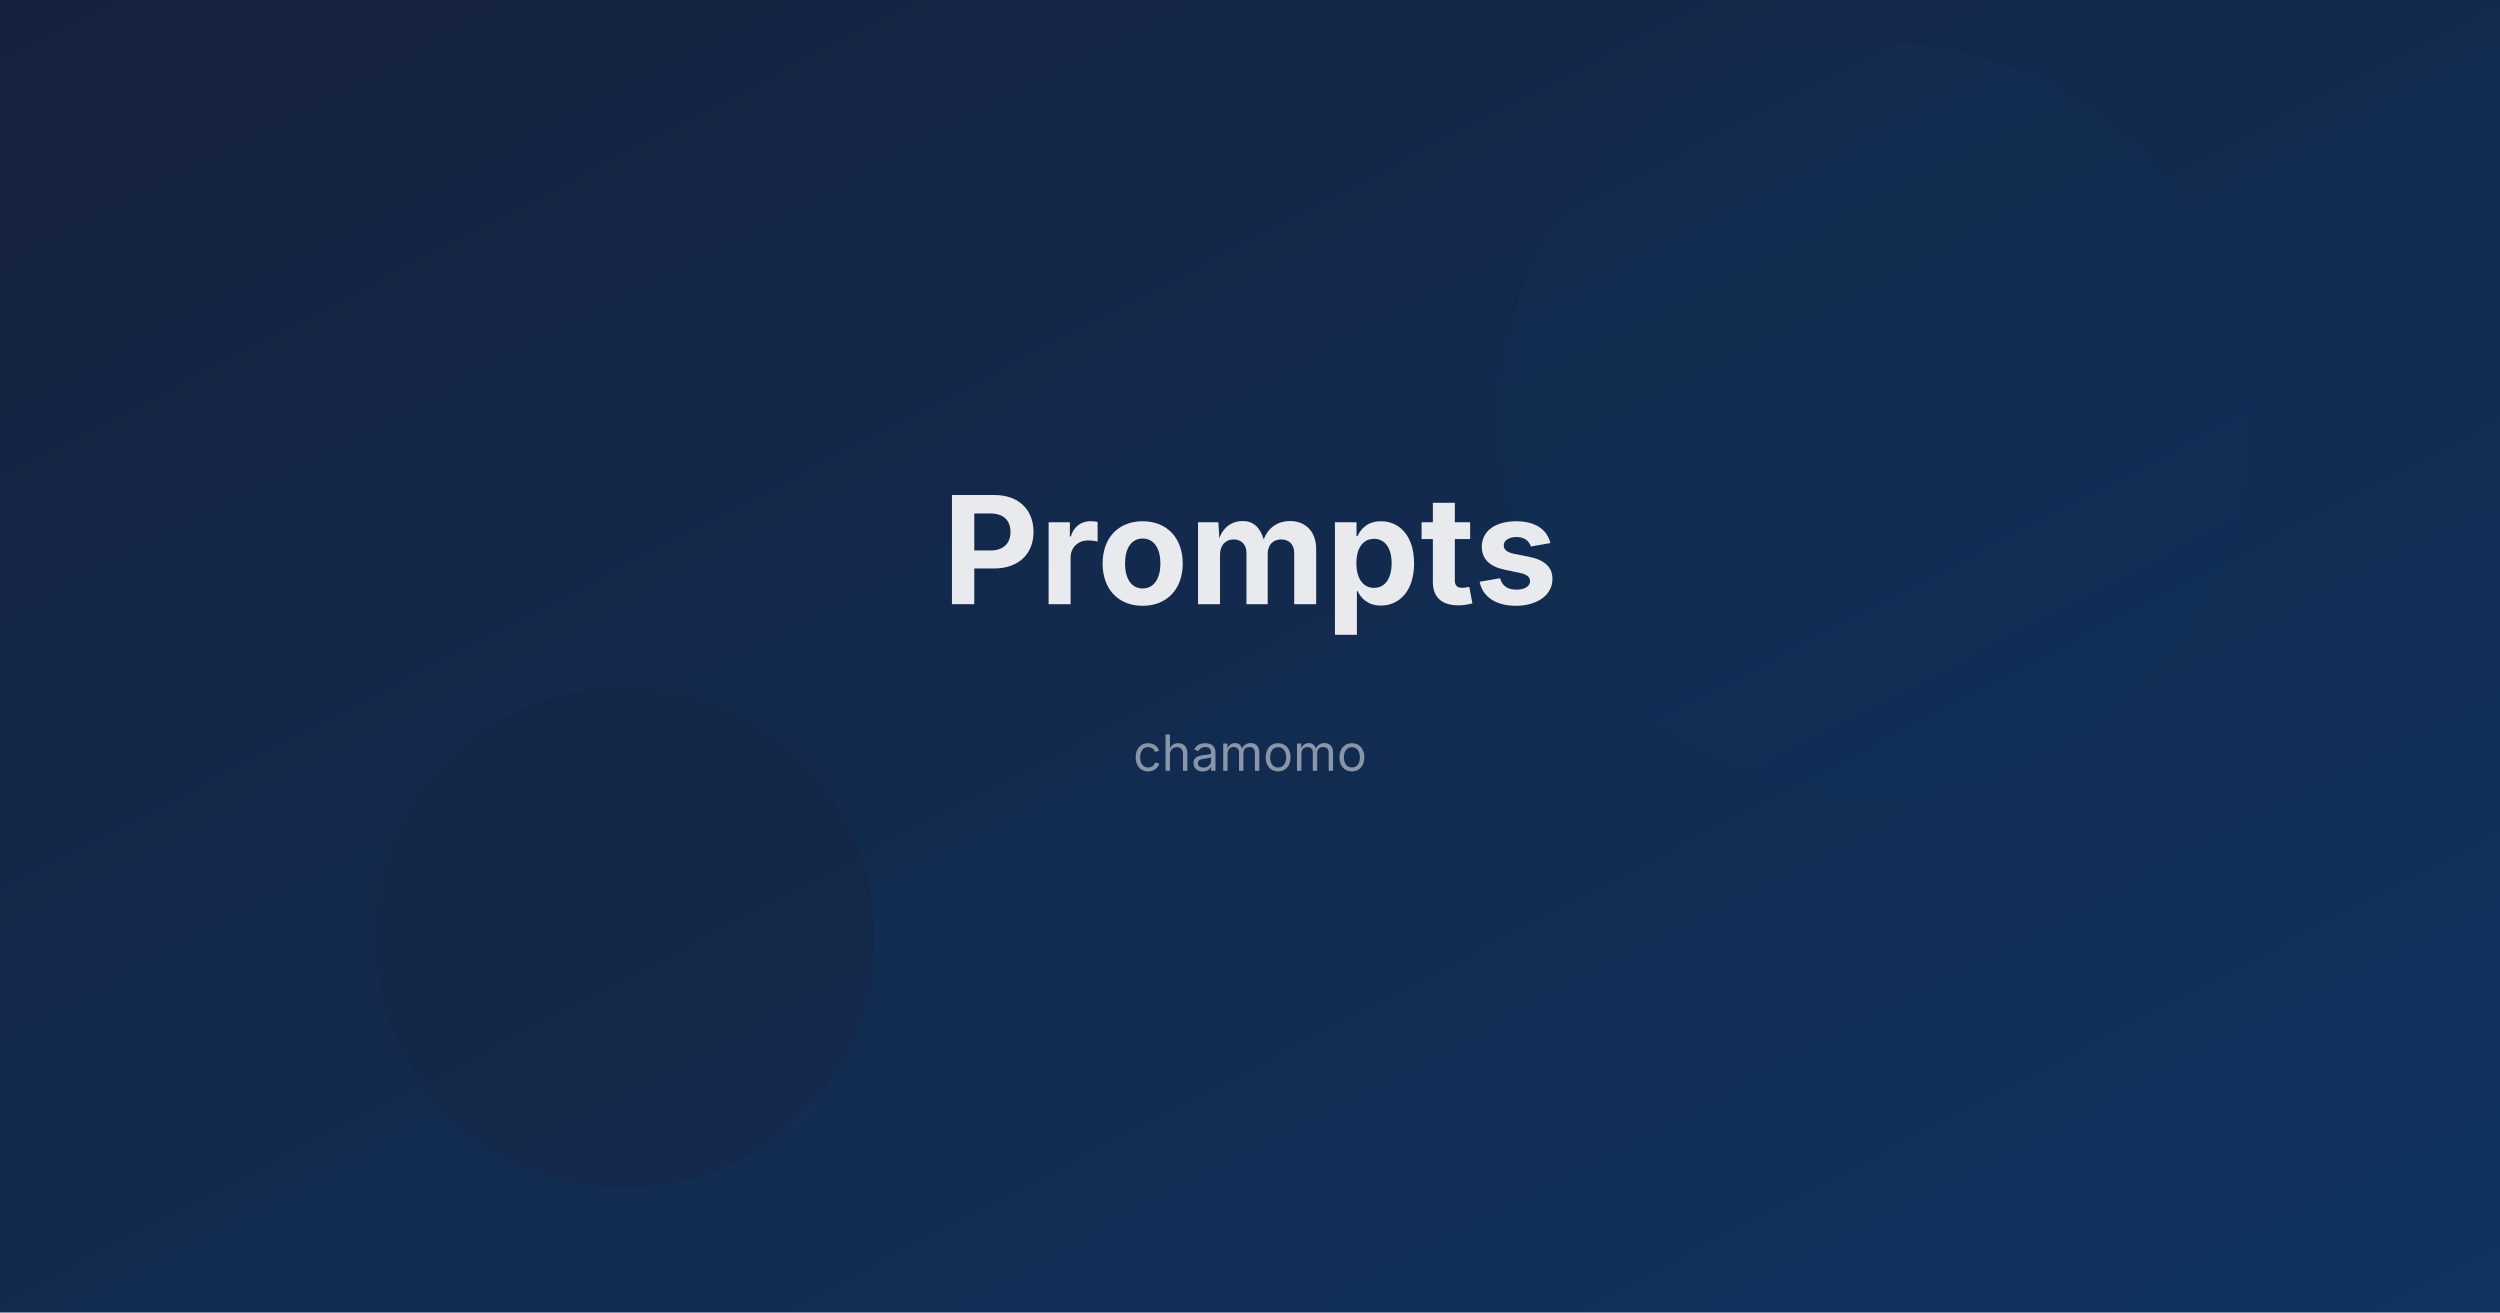
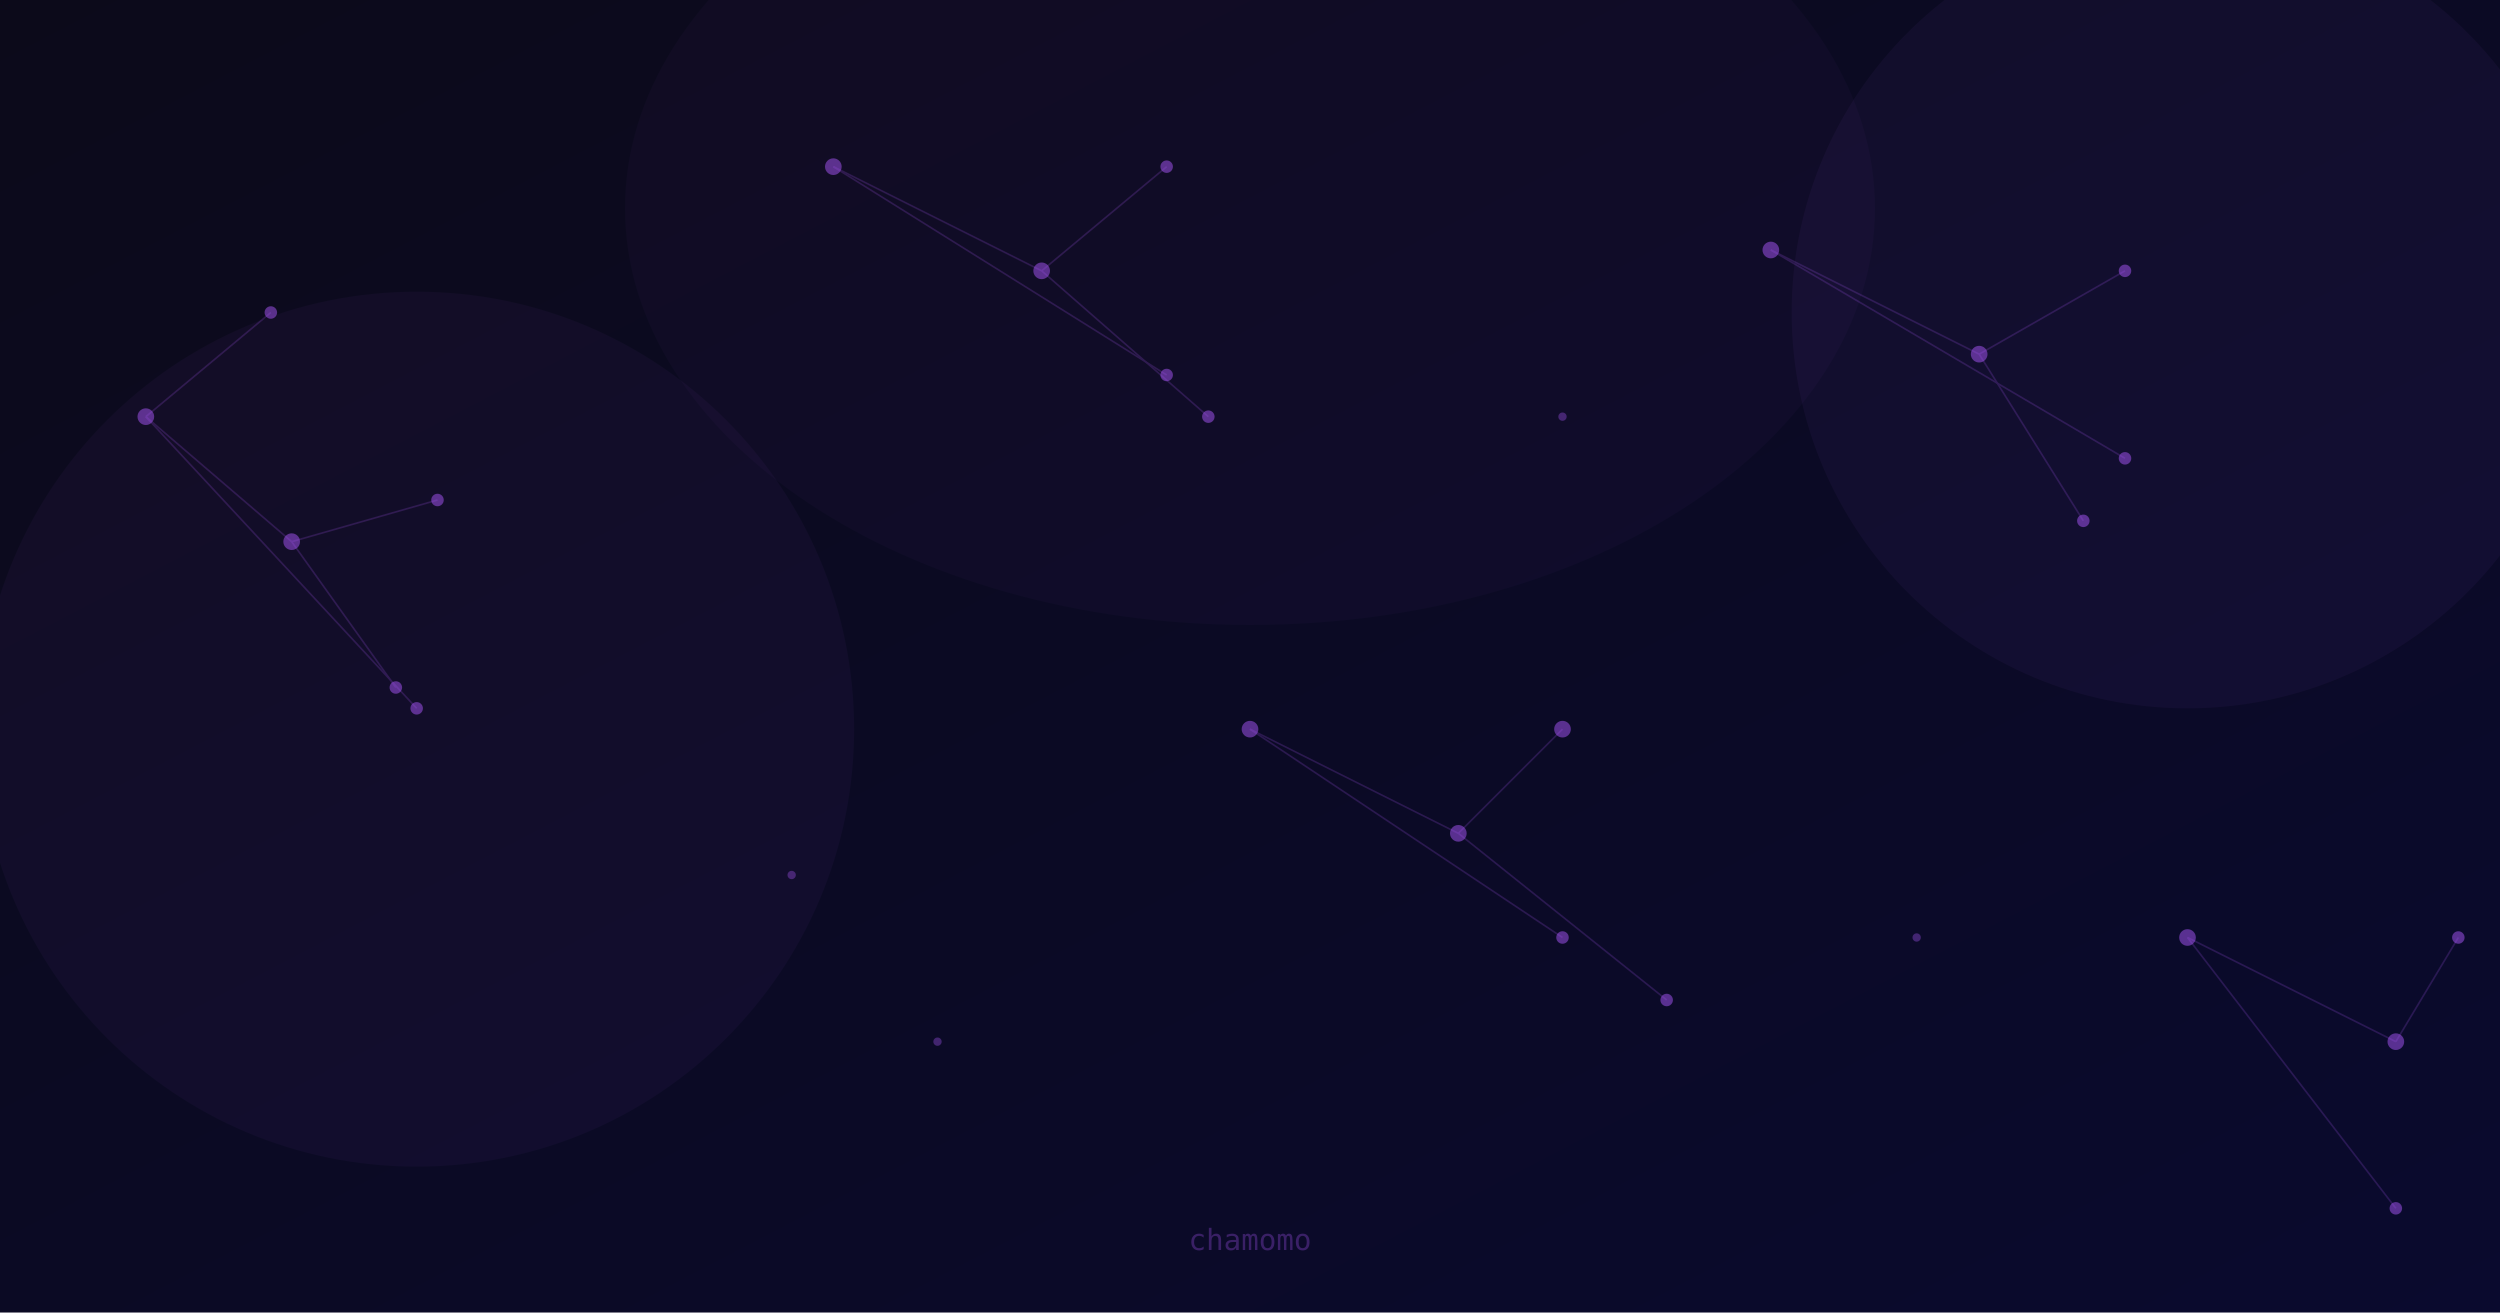
<svg xmlns="http://www.w3.org/2000/svg" width="1200" height="630" viewBox="0 0 1200 630">
  <defs>
-     <linearGradient id="bg" x1="0%" y1="0%" x2="100%" y2="100%">
-       <stop offset="0%" style="stop-color:#16213e;stop-opacity:1" />
-       <stop offset="100%" style="stop-color:#0f3460;stop-opacity:1" />
+     <linearGradient id="bgGrad" x1="0%" y1="0%" x2="100%" y2="100%">
+       <stop offset="0%" style="stop-color:#0c0a1a;stop-opacity:1" />
+       <stop offset="100%" style="stop-color:#0a0a2e;stop-opacity:1" />
    </linearGradient>
  </defs>
-   <rect width="1200" height="630" fill="url(#bg)" />
-   <circle cx="900" cy="200" r="180" fill="#0f3460" opacity="0.15" />
-   <circle cx="300" cy="450" r="120" fill="#16213e" opacity="0.3" />
-   <text x="600" y="290" font-family="system-ui,-apple-system,sans-serif" font-size="72" font-weight="700" fill="white" text-anchor="middle" opacity="0.9">Prompts</text>
-   <text x="600" y="370" font-family="system-ui,-apple-system,sans-serif" font-size="24" fill="white" text-anchor="middle" opacity="0.5">chamomo</text>
+   <rect width="1200" height="630" fill="url(#bgGrad)" />
+   <circle cx="200" cy="350" r="210" fill="#a855f7" opacity="0.04" />
+   <circle cx="1050" cy="150" r="190" fill="#a855f7" opacity="0.05" />
+   <ellipse cx="600" cy="100" rx="300" ry="200" fill="#a855f7" opacity="0.03" />
+   <g stroke="#a855f7" stroke-width="0.8" fill="none" opacity="0.2">
+     <line x1="70" y1="200" x2="140" y2="260" />
+     <line x1="70" y1="200" x2="130" y2="150" />
+     <line x1="140" y1="260" x2="210" y2="240" />
+     <line x1="140" y1="260" x2="190" y2="330" />
+     <line x1="70" y1="200" x2="200" y2="340" />
+     <line x1="400" y1="80" x2="500" y2="130" />
+     <line x1="500" y1="130" x2="560" y2="80" />
+     <line x1="400" y1="80" x2="560" y2="180" />
+     <line x1="500" y1="130" x2="580" y2="200" />
+     <line x1="600" y1="350" x2="700" y2="400" />
+     <line x1="700" y1="400" x2="750" y2="350" />
+     <line x1="600" y1="350" x2="750" y2="450" />
+     <line x1="700" y1="400" x2="800" y2="480" />
+     <line x1="850" y1="120" x2="950" y2="170" />
+     <line x1="950" y1="170" x2="1020" y2="130" />
+     <line x1="850" y1="120" x2="1020" y2="220" />
+     <line x1="950" y1="170" x2="1000" y2="250" />
+     <line x1="1050" y1="450" x2="1150" y2="500" />
+     <line x1="1150" y1="500" x2="1180" y2="450" />
+     <line x1="1050" y1="450" x2="1150" y2="580" />
+   </g>
+   <g fill="#a855f7" opacity="0.5">
+     <circle cx="70" cy="200" r="4" />
+     <circle cx="140" cy="260" r="4" />
+     <circle cx="130" cy="150" r="3" />
+     <circle cx="210" cy="240" r="3" />
+     <circle cx="190" cy="330" r="3" />
+     <circle cx="200" cy="340" r="3" />
+     <circle cx="400" cy="80" r="4" />
+     <circle cx="500" cy="130" r="4" />
+     <circle cx="560" cy="80" r="3" />
+     <circle cx="560" cy="180" r="3" />
+     <circle cx="580" cy="200" r="3" />
+     <circle cx="600" cy="350" r="4" />
+     <circle cx="700" cy="400" r="4" />
+     <circle cx="750" cy="350" r="4" />
+     <circle cx="750" cy="450" r="3" />
+     <circle cx="800" cy="480" r="3" />
+     <circle cx="850" cy="120" r="4" />
+     <circle cx="950" cy="170" r="4" />
+     <circle cx="1020" cy="130" r="3" />
+     <circle cx="1020" cy="220" r="3" />
+     <circle cx="1000" cy="250" r="3" />
+     <circle cx="1050" cy="450" r="4" />
+     <circle cx="1150" cy="500" r="4" />
+     <circle cx="1180" cy="450" r="3" />
+     <circle cx="1150" cy="580" r="3" />
+   </g>
+   <g fill="#a855f7" opacity="0.35">
+     <circle cx="380" cy="420" r="2" />
+     <circle cx="750" cy="200" r="2" />
+     <circle cx="450" cy="500" r="2" />
+     <circle cx="920" cy="450" r="2" />
+   </g>
+   <text x="600" y="600" font-family="monospace" font-size="14" fill="#a855f7" opacity="0.3" text-anchor="middle">chamomo</text>
</svg>
